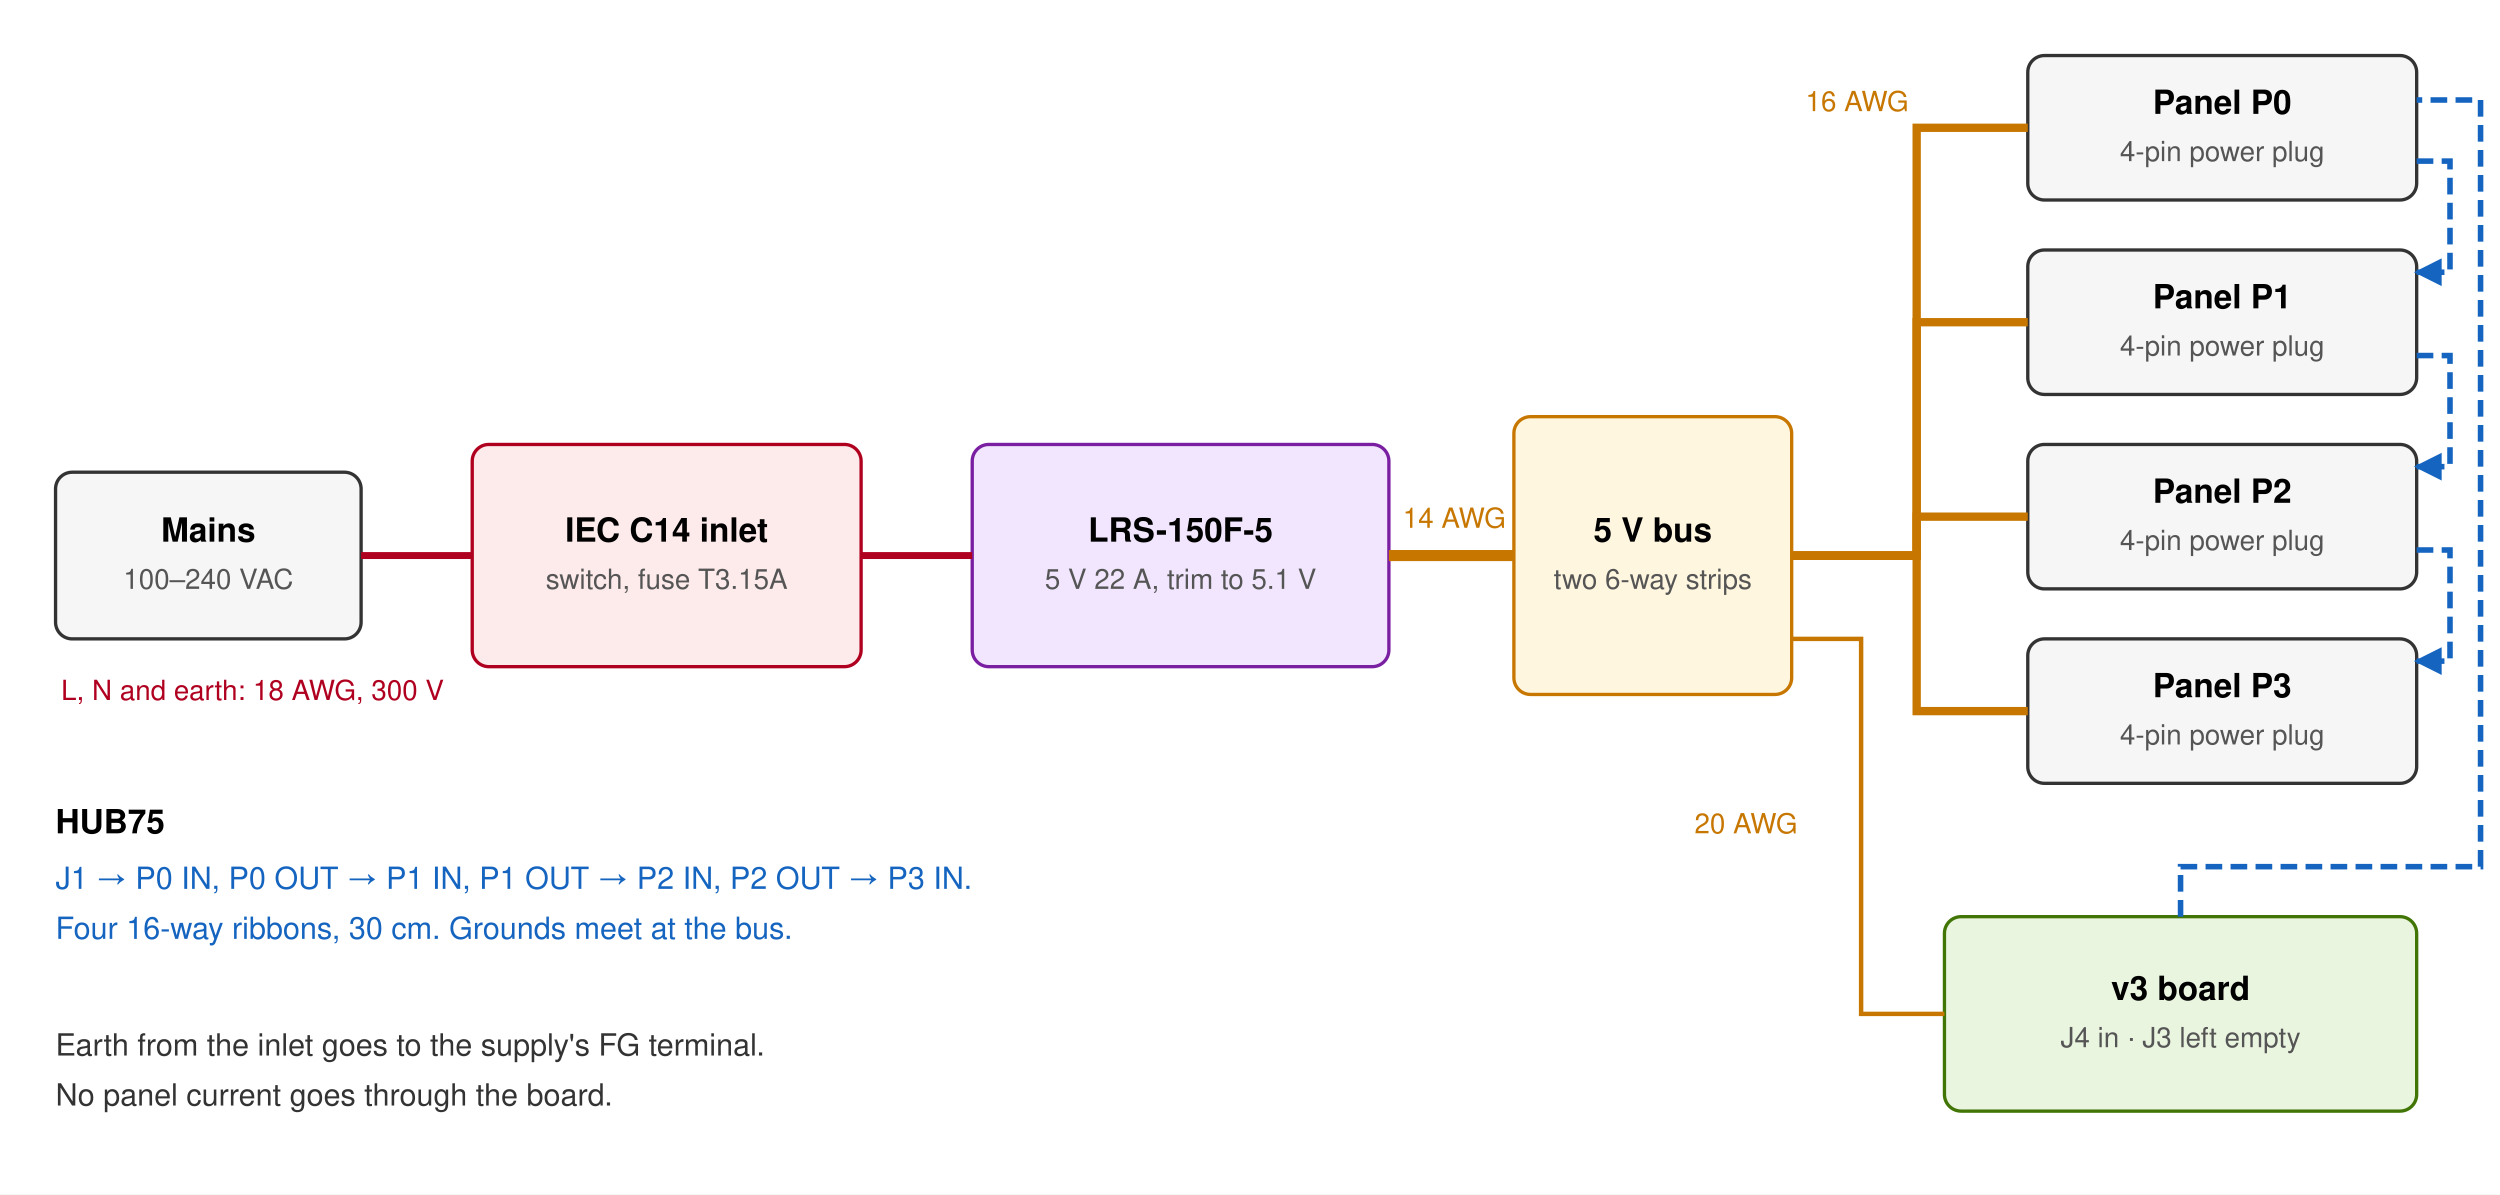
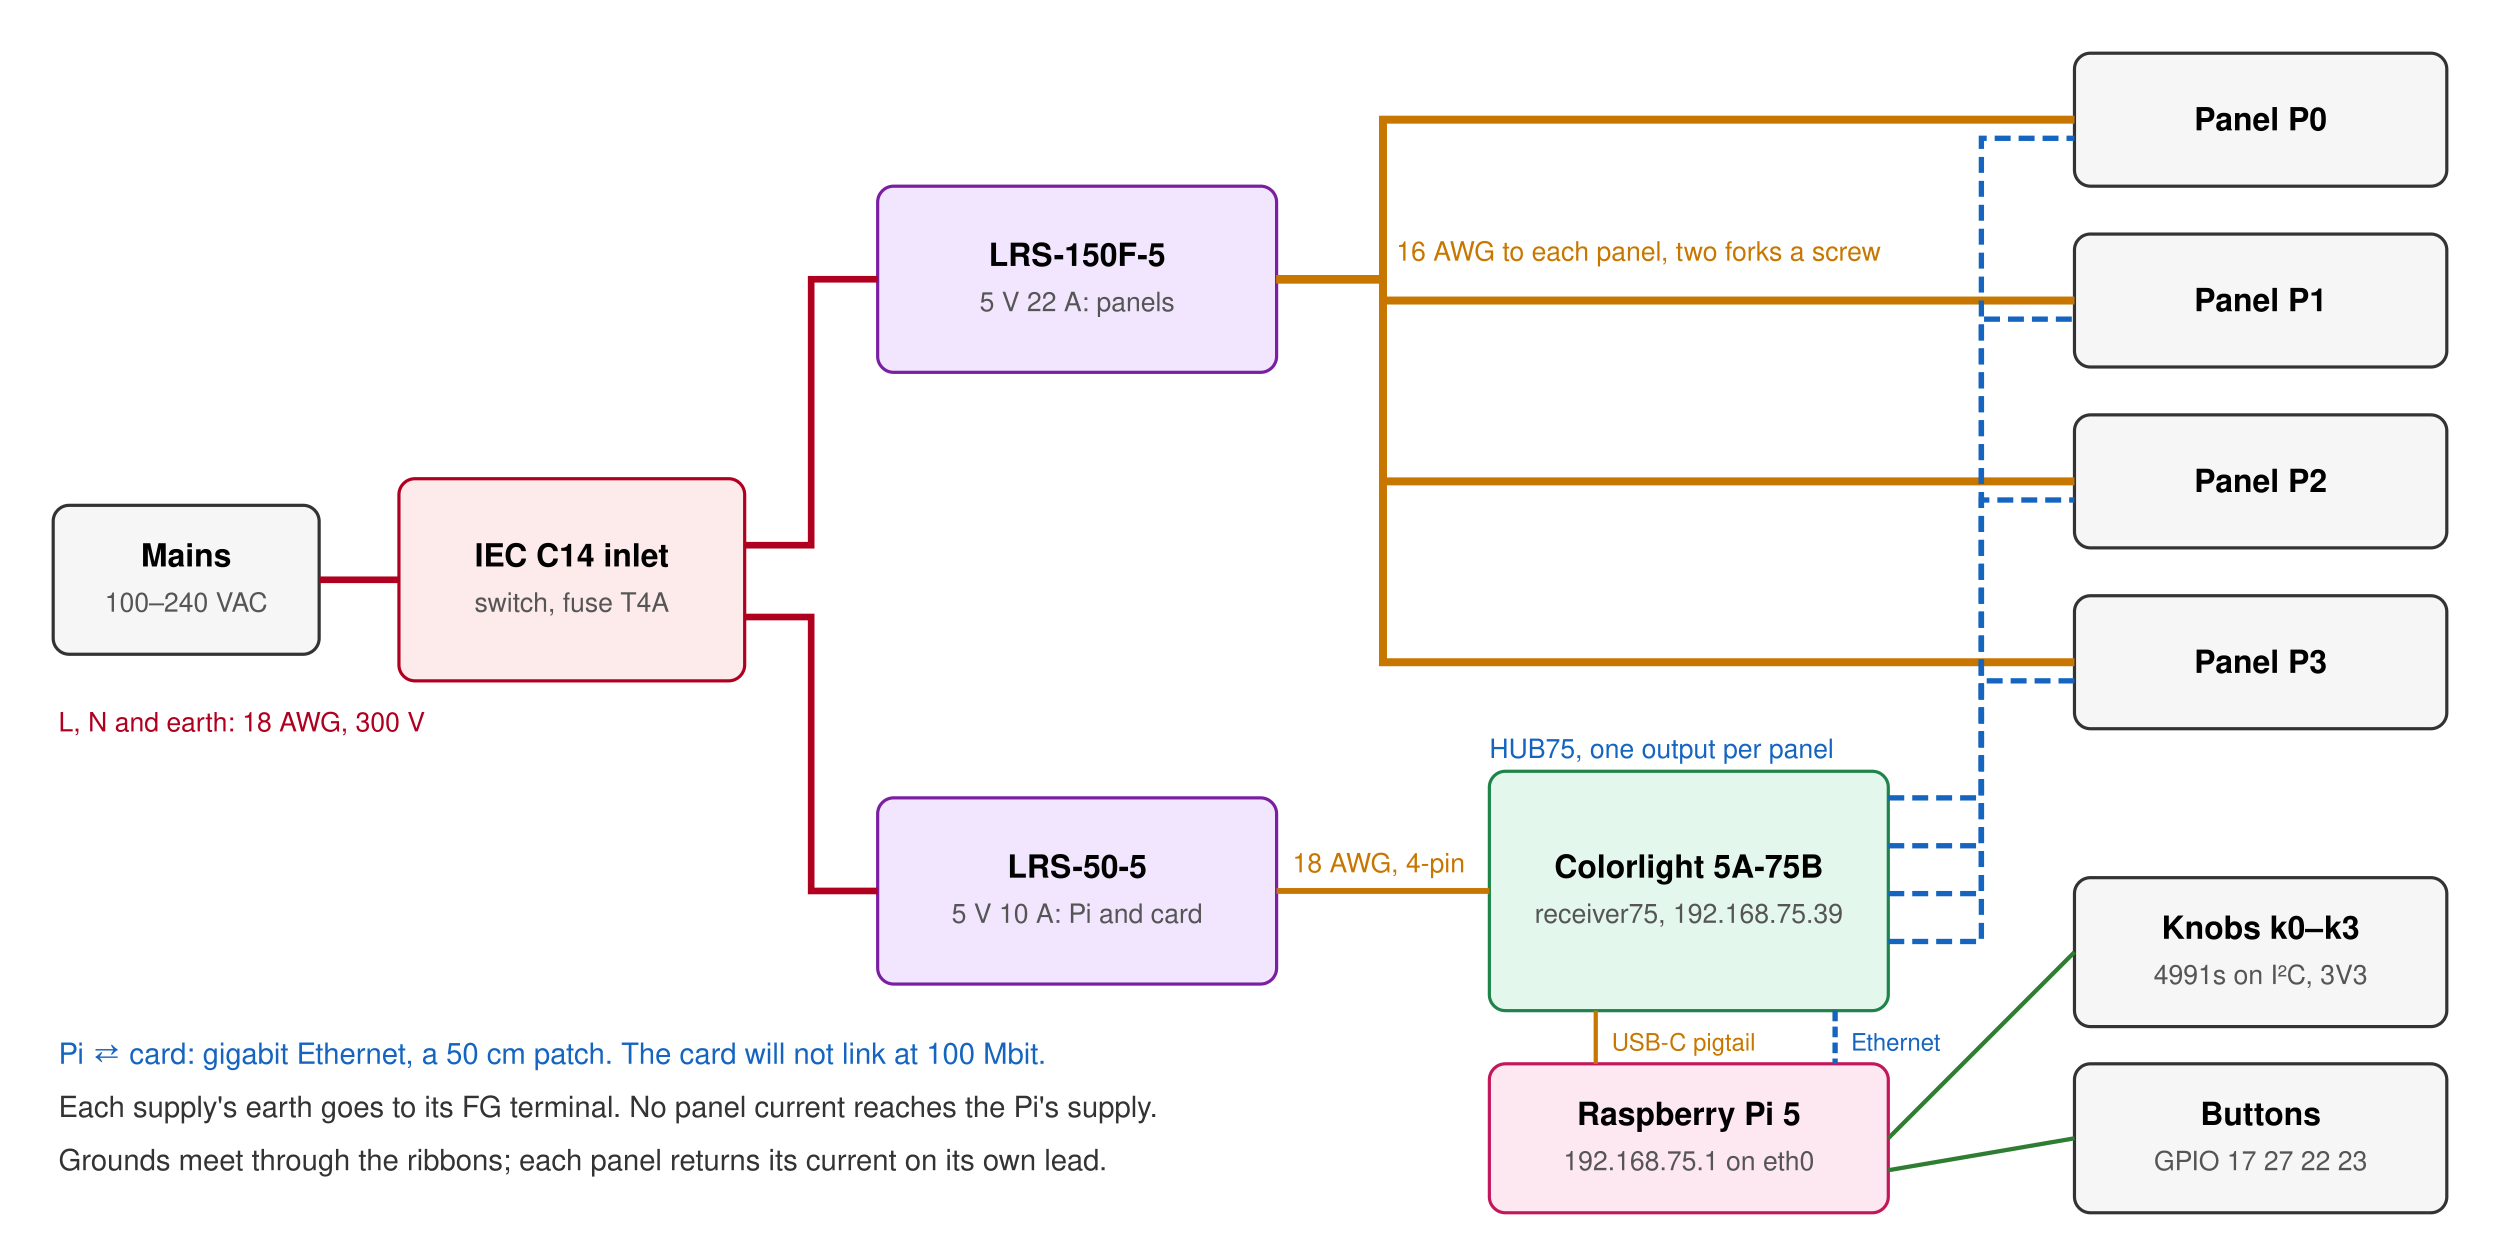
- <svg xmlns="http://www.w3.org/2000/svg" viewBox="0 0 900 430" width="1440" height="688" font-family="Helvetica, Arial, sans-serif" font-size="12">
-   <rect width="900" height="430" fill="#ffffff" />
-   <defs>
-     <marker id="a" viewBox="0 0 10 10" refX="9" refY="5" markerWidth="6" markerHeight="6" orient="auto">
-       <path d="M0,0 L10,5 L0,10 z" fill="#333" />
-     </marker>
-   </defs>
-   <rect x="20" y="170" width="110" height="60" rx="6" fill="#f6f6f6" stroke="#333" stroke-width="1.2" />
-   <text x="75.0" y="195.0" text-anchor="middle" font-weight="bold">Mains</text>
-   <text x="75.0" y="212.0" text-anchor="middle" font-size="10" fill="#555">100–240 VAC</text>
-   <rect x="170" y="160" width="140" height="80" rx="6" fill="#fdeaea" stroke="#b00020" stroke-width="1.2" />
-   <text x="240.0" y="195.0" text-anchor="middle" font-weight="bold">IEC C14 inlet</text>
-   <text x="240.0" y="212.0" text-anchor="middle" font-size="10" fill="#555">switch, fuse T3.15A</text>
-   <rect x="350" y="160" width="150" height="80" rx="6" fill="#f1e6fd" stroke="#7b1fa2" stroke-width="1.2" />
-   <text x="425.0" y="195.0" text-anchor="middle" font-weight="bold">LRS-150F-5</text>
-   <text x="425.0" y="212.0" text-anchor="middle" font-size="10" fill="#555">5 V 22 A, trim to 5.1 V</text>
-   <rect x="545" y="150" width="100" height="100" rx="6" fill="#fff6e0" stroke="#c77700" stroke-width="1.2" />
-   <text x="595.0" y="195.0" text-anchor="middle" font-weight="bold">5 V bus</text>
-   <text x="595.0" y="212.0" text-anchor="middle" font-size="10" fill="#555">two 6-way strips</text>
-   <rect x="730" y="20" width="140" height="52" rx="6" fill="#f6f6f6" stroke="#333" stroke-width="1.2" />
-   <text x="800.0" y="41.0" text-anchor="middle" font-weight="bold">Panel P0</text>
-   <text x="800.0" y="58.0" text-anchor="middle" font-size="10" fill="#555">4-pin power plug</text>
-   <rect x="730" y="90" width="140" height="52" rx="6" fill="#f6f6f6" stroke="#333" stroke-width="1.2" />
-   <text x="800.0" y="111.0" text-anchor="middle" font-weight="bold">Panel P1</text>
-   <text x="800.0" y="128.0" text-anchor="middle" font-size="10" fill="#555">4-pin power plug</text>
-   <rect x="730" y="160" width="140" height="52" rx="6" fill="#f6f6f6" stroke="#333" stroke-width="1.2" />
-   <text x="800.0" y="181.0" text-anchor="middle" font-weight="bold">Panel P2</text>
-   <text x="800.0" y="198.0" text-anchor="middle" font-size="10" fill="#555">4-pin power plug</text>
-   <rect x="730" y="230" width="140" height="52" rx="6" fill="#f6f6f6" stroke="#333" stroke-width="1.2" />
-   <text x="800.0" y="251.0" text-anchor="middle" font-weight="bold">Panel P3</text>
-   <text x="800.0" y="268.0" text-anchor="middle" font-size="10" fill="#555">4-pin power plug</text>
-   <rect x="700" y="330" width="170" height="70" rx="6" fill="#eaf5e0" stroke="#417505" stroke-width="1.2" />
-   <text x="785.0" y="360.0" text-anchor="middle" font-weight="bold">v3 board</text>
-   <text x="785.0" y="377.0" text-anchor="middle" font-size="10" fill="#555">J4 in · J3 left empty</text>
-   <polyline points="130,200 170,200" fill="none" stroke="#b00020" stroke-width="2.5" />
-   <text x="22" y="252" font-size="10" fill="#b00020">L, N and earth: 18 AWG, 300 V</text>
-   <polyline points="310,200 350,200" fill="none" stroke="#b00020" stroke-width="2.5" />
-   <polyline points="500,200 545,200" fill="none" stroke="#c77700" stroke-width="4" />
-   <text x="505" y="190" font-size="10" fill="#c77700">14 AWG</text>
-   <polyline points="645,200 690,200 690,46 730,46" fill="none" stroke="#c77700" stroke-width="3" />
-   <text x="650" y="40" font-size="10" fill="#c77700">16 AWG</text>
-   <polyline points="645,200 690,200 690,116 730,116" fill="none" stroke="#c77700" stroke-width="3" />
-   <polyline points="645,200 690,200 690,186 730,186" fill="none" stroke="#c77700" stroke-width="3" />
-   <polyline points="645,200 690,200 690,256 730,256" fill="none" stroke="#c77700" stroke-width="3" />
-   <polyline points="645,230 670,230 670,365 700,365" fill="none" stroke="#c77700" stroke-width="1.6" />
-   <text x="610" y="300" font-size="10" fill="#c77700">20 AWG</text>
-   <text x="20" y="300" font-weight="bold">HUB75</text>
-   <polyline points="785,330 785,312 893,312 893,36 870,36" fill="none" stroke="#1565c0" stroke-width="2" stroke-dasharray="6 3" />
-   <polyline points="870,58 882,58 882,98 870,98" fill="none" stroke="#1565c0" stroke-width="2" stroke-dasharray="6 3" marker-end="url(#b)" />
-   <polyline points="870,128 882,128 882,168 870,168" fill="none" stroke="#1565c0" stroke-width="2" stroke-dasharray="6 3" marker-end="url(#b)" />
-   <polyline points="870,198 882,198 882,238 870,238" fill="none" stroke="#1565c0" stroke-width="2" stroke-dasharray="6 3" marker-end="url(#b)" />
-   <defs>
-     <marker id="b" viewBox="0 0 10 10" refX="9" refY="5" markerWidth="5" markerHeight="5" orient="auto">
-       <path d="M0,0 L10,5 L0,10 z" fill="#1565c0" />
-     </marker>
-   </defs>
-   <text x="20" y="320" font-size="11" fill="#1565c0">J1 → P0 IN, P0 OUT → P1 IN, P1 OUT → P2 IN, P2 OUT → P3 IN.</text>
-   <text x="20" y="338" font-size="11" fill="#1565c0">Four 16-way ribbons, 30 cm. Grounds meet at the bus.</text>
-   <text x="20" y="380" font-size="11" fill="#333">Earth from the inlet goes to the supply's FG terminal.</text>
-   <text x="20" y="398" font-size="11" fill="#333">No panel current goes through the board.</text>
+ <svg xmlns="http://www.w3.org/2000/svg" viewBox="0 0 940 470" width="1504" height="752" font-family="Helvetica, Arial, sans-serif" font-size="12">
+   <rect width="940" height="470" fill="#ffffff" />
+   <rect x="20" y="190" width="100" height="56" rx="6" fill="#f6f6f6" stroke="#333" stroke-width="1.2" />
+   <text x="70.0" y="213.0" text-anchor="middle" font-weight="bold">Mains</text>
+   <text x="70.0" y="230.0" text-anchor="middle" font-size="10" fill="#555">100–240 VAC</text>
+   <rect x="150" y="180" width="130" height="76" rx="6" fill="#fdeaea" stroke="#b00020" stroke-width="1.2" />
+   <text x="215.0" y="213.0" text-anchor="middle" font-weight="bold">IEC C14 inlet</text>
+   <text x="215.0" y="230.0" text-anchor="middle" font-size="10" fill="#555">switch, fuse T4A</text>
+   <rect x="330" y="70" width="150" height="70" rx="6" fill="#f1e6fd" stroke="#7b1fa2" stroke-width="1.2" />
+   <text x="405.0" y="100.0" text-anchor="middle" font-weight="bold">LRS-150F-5</text>
+   <text x="405.0" y="117.0" text-anchor="middle" font-size="10" fill="#555">5 V 22 A: panels</text>
+   <rect x="330" y="300" width="150" height="70" rx="6" fill="#f1e6fd" stroke="#7b1fa2" stroke-width="1.2" />
+   <text x="405.0" y="330.0" text-anchor="middle" font-weight="bold">LRS-50-5</text>
+   <text x="405.0" y="347.0" text-anchor="middle" font-size="10" fill="#555">5 V 10 A: Pi and card</text>
+   <rect x="560" y="290" width="150" height="90" rx="6" fill="#e3f7ec" stroke="#1e8449" stroke-width="1.2" />
+   <text x="635.0" y="330.0" text-anchor="middle" font-weight="bold">Colorlight 5A-75B</text>
+   <text x="635.0" y="347.0" text-anchor="middle" font-size="10" fill="#555">receiver75, 192.168.75.39</text>
+   <rect x="560" y="400" width="150" height="56" rx="6" fill="#fde7f0" stroke="#c2185b" stroke-width="1.2" />
+   <text x="635.0" y="423.0" text-anchor="middle" font-weight="bold">Raspberry Pi 5</text>
+   <text x="635.0" y="440.0" text-anchor="middle" font-size="10" fill="#555">192.168.75.1 on eth0</text>
+   <rect x="780" y="20" width="140" height="50" rx="6" fill="#f6f6f6" stroke="#333" stroke-width="1.2" />
+   <text x="850.0" y="49.0" text-anchor="middle" font-weight="bold">Panel P0</text>
+   <rect x="780" y="88" width="140" height="50" rx="6" fill="#f6f6f6" stroke="#333" stroke-width="1.2" />
+   <text x="850.0" y="117.0" text-anchor="middle" font-weight="bold">Panel P1</text>
+   <rect x="780" y="156" width="140" height="50" rx="6" fill="#f6f6f6" stroke="#333" stroke-width="1.2" />
+   <text x="850.0" y="185.0" text-anchor="middle" font-weight="bold">Panel P2</text>
+   <rect x="780" y="224" width="140" height="50" rx="6" fill="#f6f6f6" stroke="#333" stroke-width="1.2" />
+   <text x="850.0" y="253.0" text-anchor="middle" font-weight="bold">Panel P3</text>
+   <rect x="780" y="330" width="140" height="56" rx="6" fill="#f6f6f6" stroke="#333" stroke-width="1.2" />
+   <text x="850.0" y="353.0" text-anchor="middle" font-weight="bold">Knobs k0–k3</text>
+   <text x="850.0" y="370.0" text-anchor="middle" font-size="10" fill="#555">4991s on I²C, 3V3</text>
+   <rect x="780" y="400" width="140" height="56" rx="6" fill="#f6f6f6" stroke="#333" stroke-width="1.2" />
+   <text x="850.0" y="423.0" text-anchor="middle" font-weight="bold">Buttons</text>
+   <text x="850.0" y="440.0" text-anchor="middle" font-size="10" fill="#555">GPIO 17 27 22 23</text>
+   <polyline points="120,218 150,218" fill="none" stroke="#b00020" stroke-width="2.5" />
+   <polyline points="280,205 305,205 305,105 330,105" fill="none" stroke="#b00020" stroke-width="2.5" />
+   <polyline points="280,232 305,232 305,335 330,335" fill="none" stroke="#b00020" stroke-width="2.5" />
+   <text x="22" y="275" font-size="10" fill="#b00020">L, N and earth: 18 AWG, 300 V</text>
+   <polyline points="480,105 520,105 520,45 780,45" fill="none" stroke="#c77700" stroke-width="3" />
+   <polyline points="480,105 520,105 520,113 780,113" fill="none" stroke="#c77700" stroke-width="3" />
+   <polyline points="480,105 520,105 520,181 780,181" fill="none" stroke="#c77700" stroke-width="3" />
+   <polyline points="480,105 520,105 520,249 780,249" fill="none" stroke="#c77700" stroke-width="3" />
+   <text x="525" y="98" font-size="10" fill="#c77700">16 AWG to each panel, two forks a screw</text>
+   <polyline points="480,335 560,335" fill="none" stroke="#c77700" stroke-width="2.2" />
+   <text x="486" y="328" font-size="10" fill="#c77700">18 AWG, 4-pin</text>
+   <polyline points="600,380 600,400" fill="none" stroke="#c77700" stroke-width="1.6" />
+   <text x="606" y="395" font-size="9" fill="#c77700">USB-C pigtail</text>
+   <polyline points="690,380 690,400" fill="none" stroke="#1565c0" stroke-width="2" stroke-dasharray="4 2" />
+   <text x="696" y="395" font-size="9" fill="#1565c0">Ethernet</text>
+   <polyline points="710,300 745,300 745,52 780,52" fill="none" stroke="#1565c0" stroke-width="2" stroke-dasharray="6 3" />
+   <polyline points="710,318 745,318 745,120 780,120" fill="none" stroke="#1565c0" stroke-width="2" stroke-dasharray="6 3" />
+   <polyline points="710,336 745,336 745,188 780,188" fill="none" stroke="#1565c0" stroke-width="2" stroke-dasharray="6 3" />
+   <polyline points="710,354 745,354 745,256 780,256" fill="none" stroke="#1565c0" stroke-width="2" stroke-dasharray="6 3" />
+   <text x="560" y="285" font-size="10" fill="#1565c0">HUB75, one output per panel</text>
+   <polyline points="710,428 780,358" fill="none" stroke="#2e7d32" stroke-width="1.6" />
+   <polyline points="710,440 780,428" fill="none" stroke="#2e7d32" stroke-width="1.6" />
+   <text x="22" y="400" font-size="11" fill="#1565c0">Pi ⇄ card: gigabit Ethernet, a 50 cm patch. The card will not link at 100 Mbit.</text>
+   <text x="22" y="420" font-size="11" fill="#333">Each supply's earth goes to its FG terminal. No panel current reaches the Pi's supply.</text>
+   <text x="22" y="440" font-size="11" fill="#333">Grounds meet through the ribbons; each panel returns its current on its own lead.</text>
</svg>
